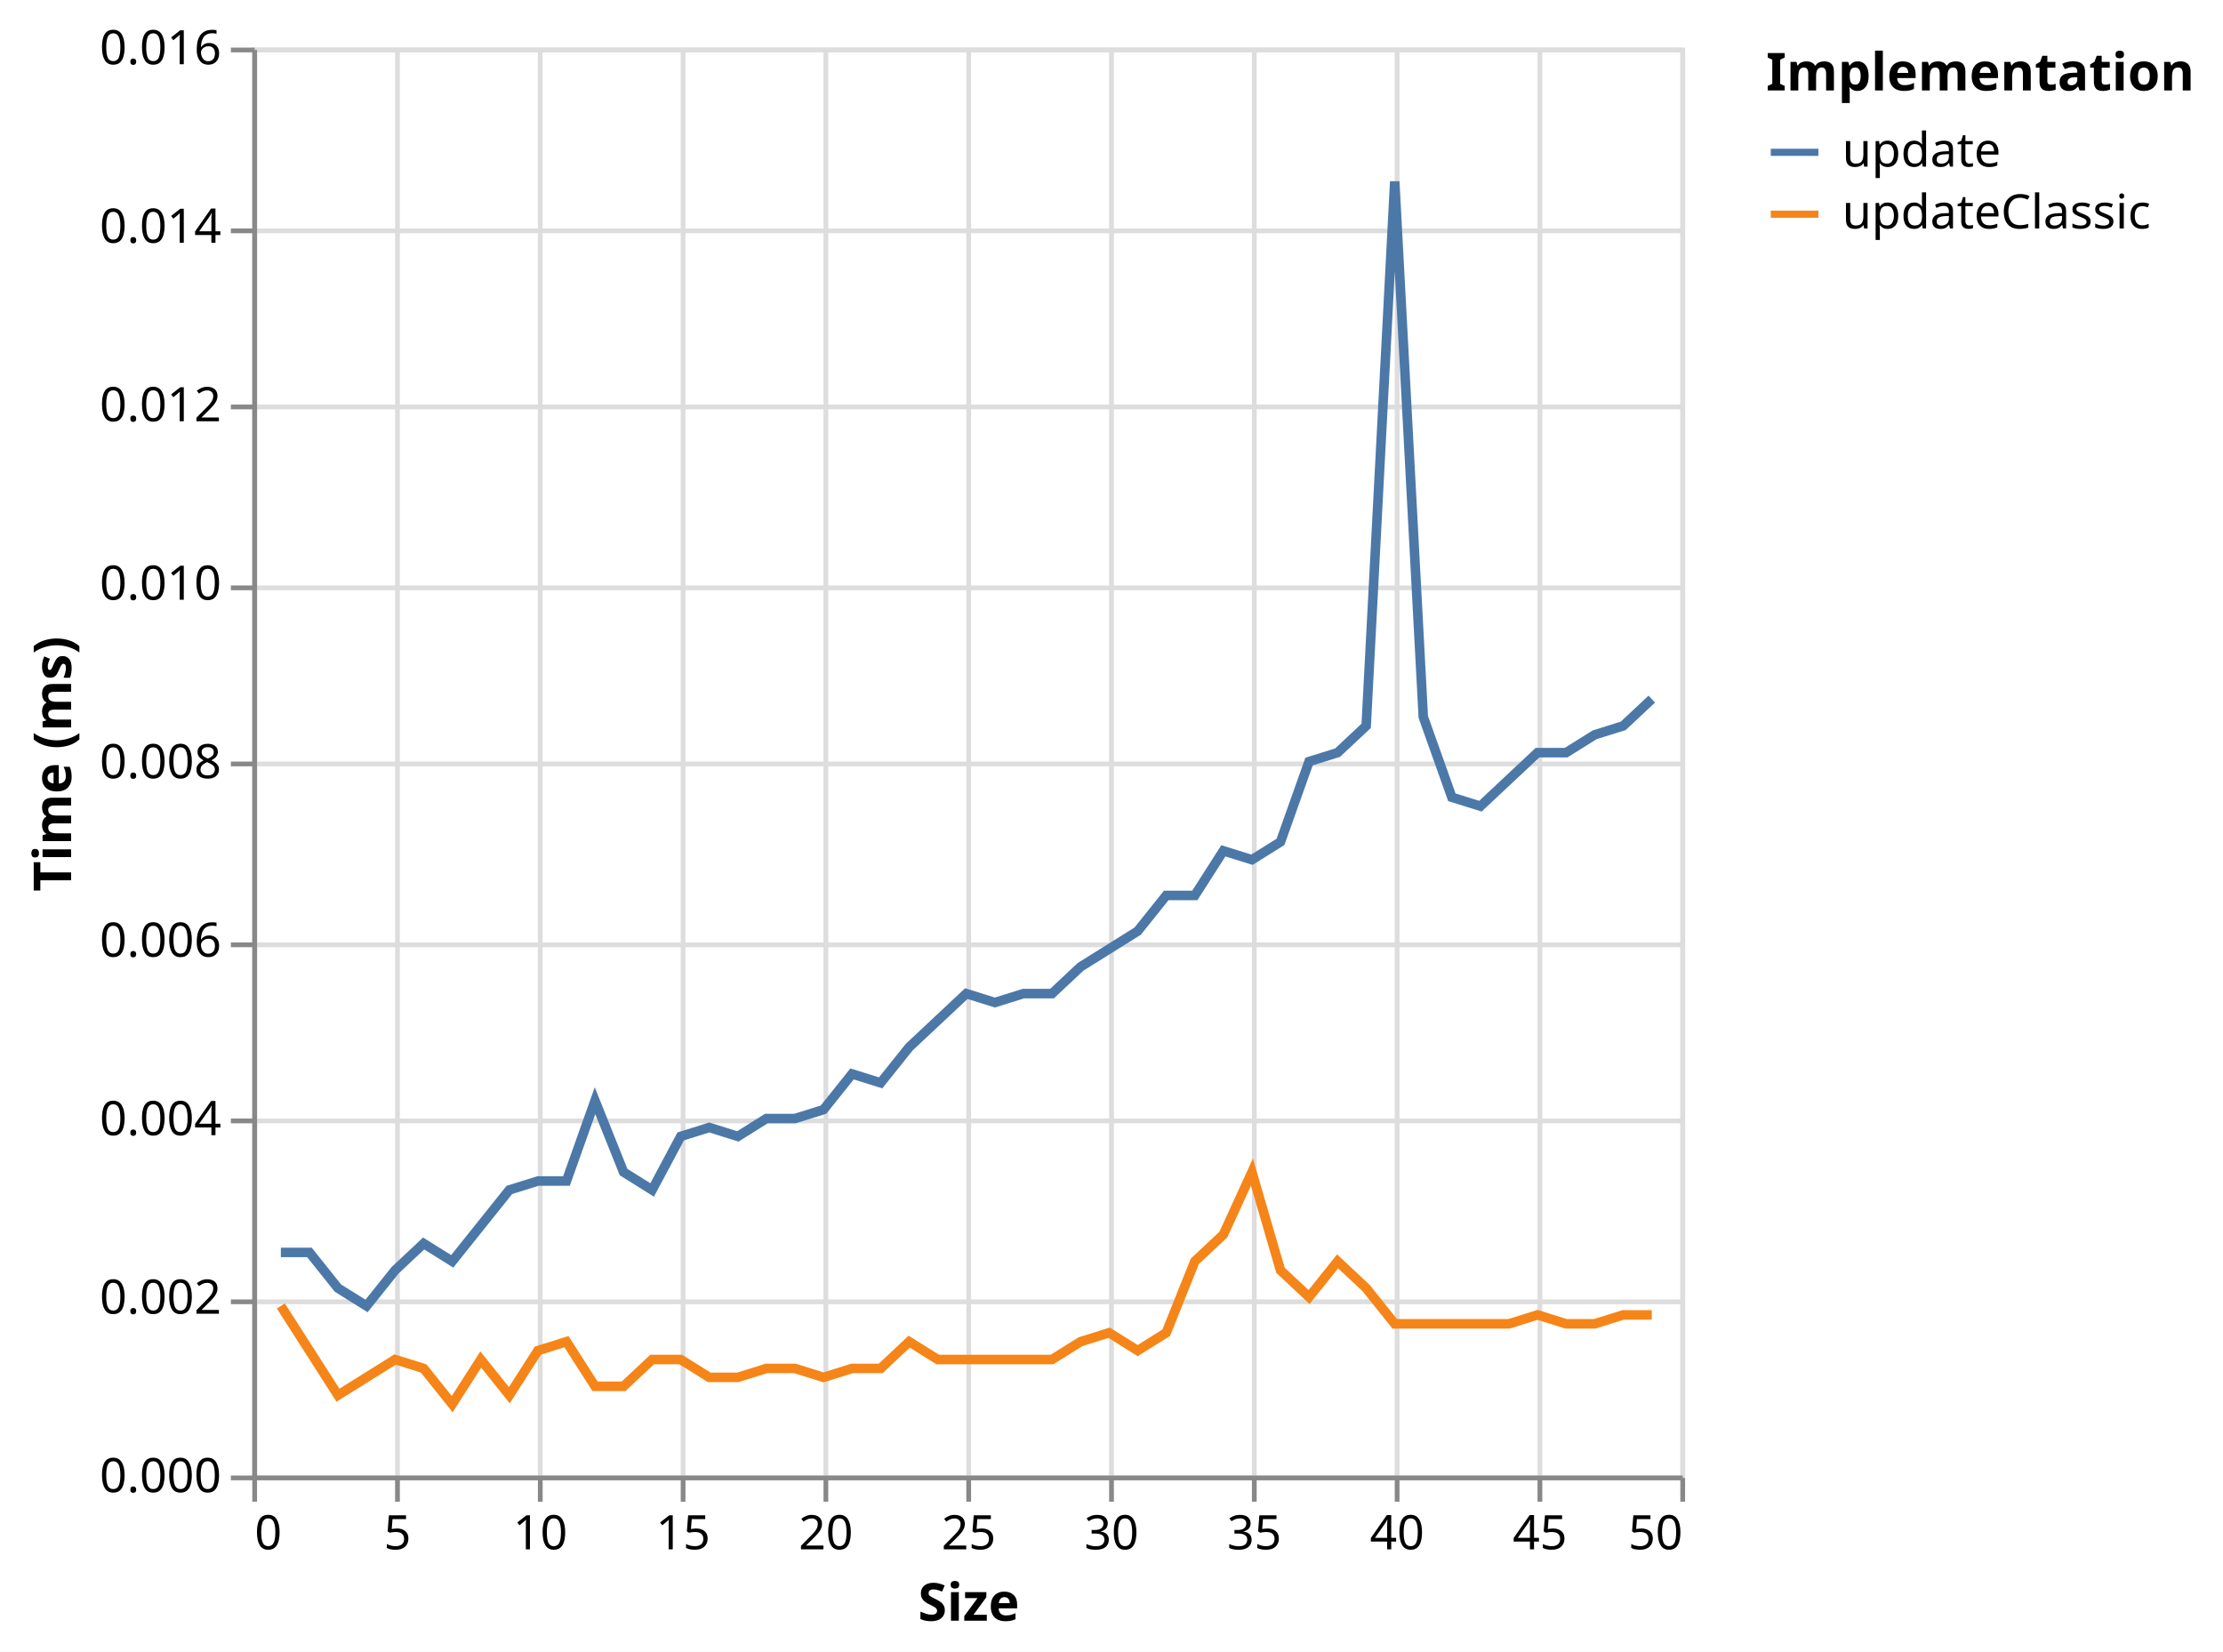
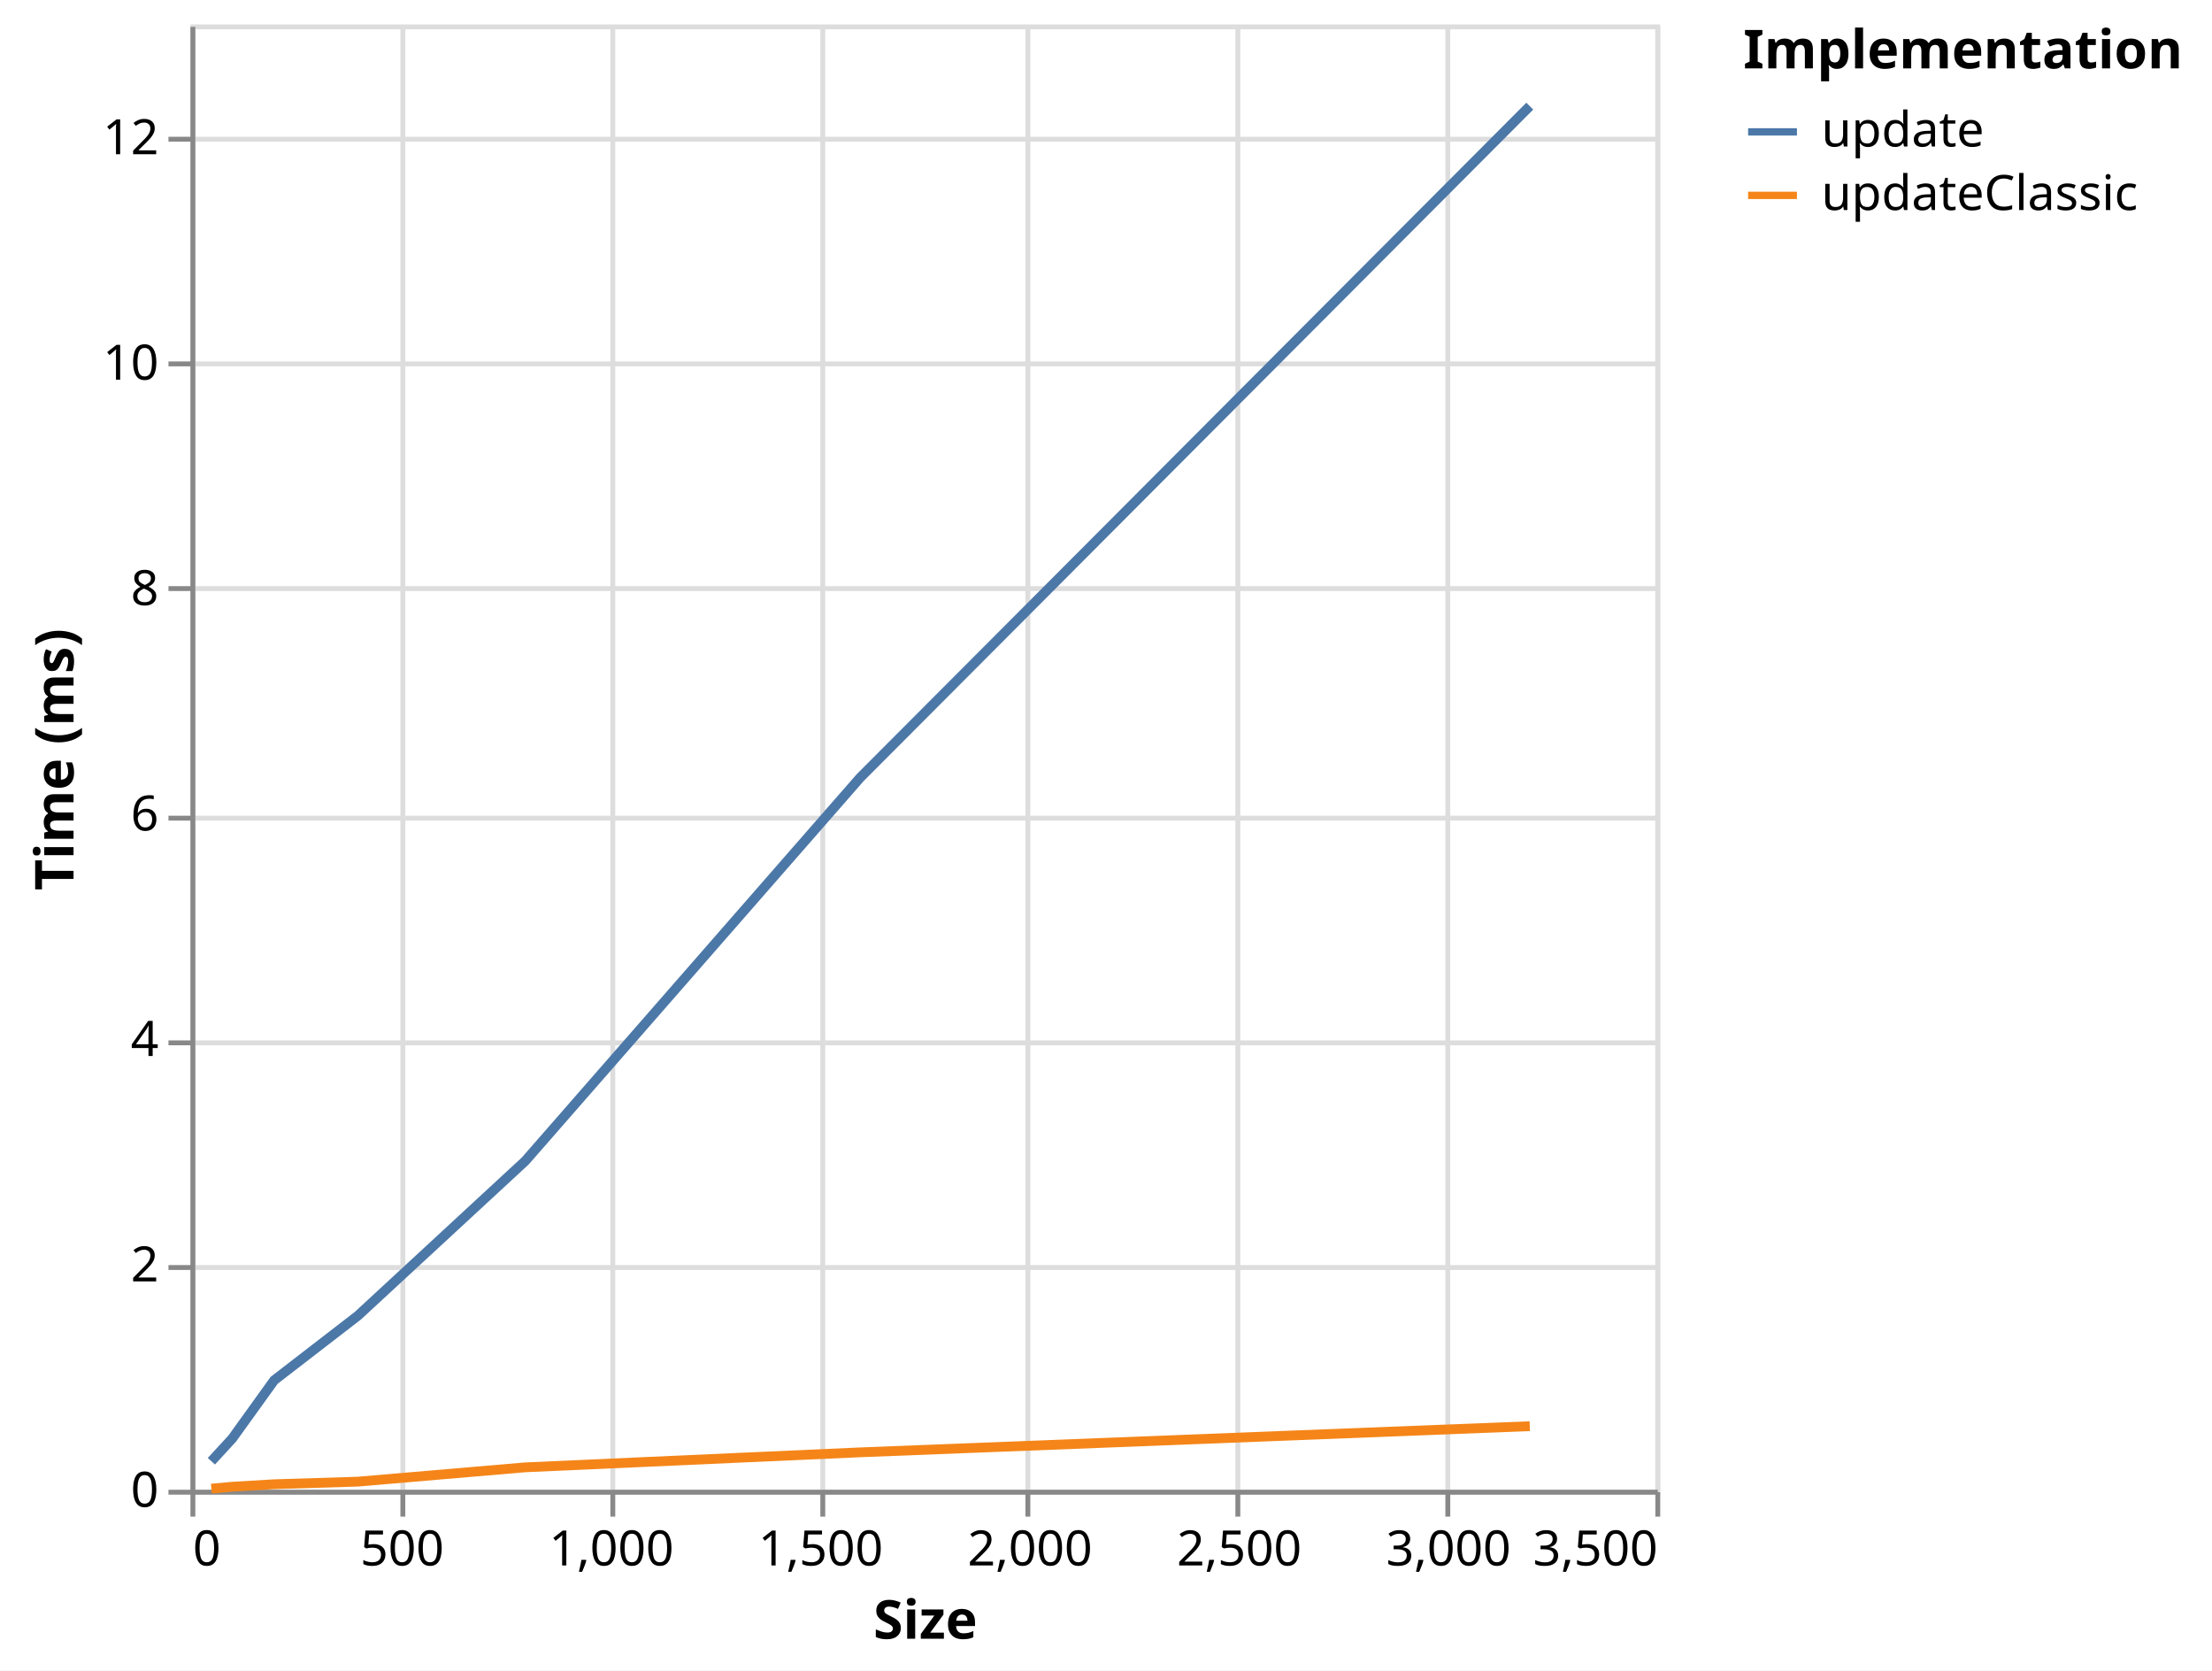
- <svg xmlns="http://www.w3.org/2000/svg" version="1.1" class="marks" width="467" height="347" viewBox="0 0 467 347">
-   <rect width="467" height="347" fill="white" />
-   <g fill="none" stroke-miterlimit="10" transform="translate(53,10)">
+ <svg xmlns="http://www.w3.org/2000/svg" version="1.1" class="marks" width="453" height="342" viewBox="0 0 453 342">
+   <rect width="453" height="342" fill="white" />
+   <g fill="none" stroke-miterlimit="10" transform="translate(39,5)">
    <g class="mark-group role-frame root" role="graphics-object" aria-roledescription="group mark container">
      <g transform="translate(0,0)">
        <path class="background" aria-hidden="true" d="M0.5,0.5h300v300h-300Z" stroke="#ddd" />
        <g>
          <g class="mark-group role-axis" aria-hidden="true">
            <g transform="translate(0.5,300.5)">
              <path class="background" aria-hidden="true" d="M0,0h0v0h0Z" pointer-events="none" />
              <g>
                <g class="mark-rule role-axis-grid" pointer-events="none">
                  <line transform="translate(0,-300)" x2="0" y2="300" stroke="#ddd" stroke-width="1" opacity="1" />
-                   <line transform="translate(30,-300)" x2="0" y2="300" stroke="#ddd" stroke-width="1" opacity="1" />
-                   <line transform="translate(60,-300)" x2="0" y2="300" stroke="#ddd" stroke-width="1" opacity="1" />
-                   <line transform="translate(90,-300)" x2="0" y2="300" stroke="#ddd" stroke-width="1" opacity="1" />
-                   <line transform="translate(120,-300)" x2="0" y2="300" stroke="#ddd" stroke-width="1" opacity="1" />
-                   <line transform="translate(150,-300)" x2="0" y2="300" stroke="#ddd" stroke-width="1" opacity="1" />
-                   <line transform="translate(180,-300)" x2="0" y2="300" stroke="#ddd" stroke-width="1" opacity="1" />
-                   <line transform="translate(210,-300)" x2="0" y2="300" stroke="#ddd" stroke-width="1" opacity="1" />
-                   <line transform="translate(240,-300)" x2="0" y2="300" stroke="#ddd" stroke-width="1" opacity="1" />
-                   <line transform="translate(270,-300)" x2="0" y2="300" stroke="#ddd" stroke-width="1" opacity="1" />
+                   <line transform="translate(43,-300)" x2="0" y2="300" stroke="#ddd" stroke-width="1" opacity="1" />
+                   <line transform="translate(86,-300)" x2="0" y2="300" stroke="#ddd" stroke-width="1" opacity="1" />
+                   <line transform="translate(129,-300)" x2="0" y2="300" stroke="#ddd" stroke-width="1" opacity="1" />
+                   <line transform="translate(171,-300)" x2="0" y2="300" stroke="#ddd" stroke-width="1" opacity="1" />
+                   <line transform="translate(214,-300)" x2="0" y2="300" stroke="#ddd" stroke-width="1" opacity="1" />
+                   <line transform="translate(257,-300)" x2="0" y2="300" stroke="#ddd" stroke-width="1" opacity="1" />
                  <line transform="translate(300,-300)" x2="0" y2="300" stroke="#ddd" stroke-width="1" opacity="1" />
                </g>
              </g>
              <path class="foreground" aria-hidden="true" d="" pointer-events="none" display="none" />
            </g>
          </g>
          <g class="mark-group role-axis" aria-hidden="true">
            <g transform="translate(0.5,0.5)">
              <path class="background" aria-hidden="true" d="M0,0h0v0h0Z" pointer-events="none" />
              <g>
                <g class="mark-rule role-axis-grid" pointer-events="none">
                  <line transform="translate(0,300)" x2="300" y2="0" stroke="#ddd" stroke-width="1" opacity="1" />
-                   <line transform="translate(0,263)" x2="300" y2="0" stroke="#ddd" stroke-width="1" opacity="1" />
-                   <line transform="translate(0,225)" x2="300" y2="0" stroke="#ddd" stroke-width="1" opacity="1" />
-                   <line transform="translate(0,188)" x2="300" y2="0" stroke="#ddd" stroke-width="1" opacity="1" />
-                   <line transform="translate(0,150)" x2="300" y2="0" stroke="#ddd" stroke-width="1" opacity="1" />
-                   <line transform="translate(0,113)" x2="300" y2="0" stroke="#ddd" stroke-width="1" opacity="1" />
-                   <line transform="translate(0,75)" x2="300" y2="0" stroke="#ddd" stroke-width="1" opacity="1" />
-                   <line transform="translate(0,38)" x2="300" y2="0" stroke="#ddd" stroke-width="1" opacity="1" />
-                   <line transform="translate(0,0)" x2="300" y2="0" stroke="#ddd" stroke-width="1" opacity="1" />
+                   <line transform="translate(0,254)" x2="300" y2="0" stroke="#ddd" stroke-width="1" opacity="1" />
+                   <line transform="translate(0,208)" x2="300" y2="0" stroke="#ddd" stroke-width="1" opacity="1" />
+                   <line transform="translate(0,162)" x2="300" y2="0" stroke="#ddd" stroke-width="1" opacity="1" />
+                   <line transform="translate(0,115)" x2="300" y2="0" stroke="#ddd" stroke-width="1" opacity="1" />
+                   <line transform="translate(0,69)" x2="300" y2="0" stroke="#ddd" stroke-width="1" opacity="1" />
+                   <line transform="translate(0,23)" x2="300" y2="0" stroke="#ddd" stroke-width="1" opacity="1" />
                </g>
              </g>
              <path class="foreground" aria-hidden="true" d="" pointer-events="none" display="none" />
            </g>
          </g>
-           <g class="mark-group role-axis" role="graphics-symbol" aria-roledescription="axis" aria-label="X-axis titled 'Size' for a linear scale with values from 0 to 50">
+           <g class="mark-group role-axis" role="graphics-symbol" aria-roledescription="axis" aria-label="X-axis titled 'Size' for a linear scale with values from 0 to 3,500">
            <g transform="translate(0.5,300.5)">
              <path class="background" aria-hidden="true" d="M0,0h0v0h0Z" pointer-events="none" />
              <g>
                <g class="mark-rule role-axis-tick" pointer-events="none">
                  <line transform="translate(0,0)" x2="0" y2="5" stroke="#888" stroke-width="1" opacity="1" />
-                   <line transform="translate(30,0)" x2="0" y2="5" stroke="#888" stroke-width="1" opacity="1" />
-                   <line transform="translate(60,0)" x2="0" y2="5" stroke="#888" stroke-width="1" opacity="1" />
-                   <line transform="translate(90,0)" x2="0" y2="5" stroke="#888" stroke-width="1" opacity="1" />
-                   <line transform="translate(120,0)" x2="0" y2="5" stroke="#888" stroke-width="1" opacity="1" />
-                   <line transform="translate(150,0)" x2="0" y2="5" stroke="#888" stroke-width="1" opacity="1" />
-                   <line transform="translate(180,0)" x2="0" y2="5" stroke="#888" stroke-width="1" opacity="1" />
-                   <line transform="translate(210,0)" x2="0" y2="5" stroke="#888" stroke-width="1" opacity="1" />
-                   <line transform="translate(240,0)" x2="0" y2="5" stroke="#888" stroke-width="1" opacity="1" />
-                   <line transform="translate(270,0)" x2="0" y2="5" stroke="#888" stroke-width="1" opacity="1" />
+                   <line transform="translate(43,0)" x2="0" y2="5" stroke="#888" stroke-width="1" opacity="1" />
+                   <line transform="translate(86,0)" x2="0" y2="5" stroke="#888" stroke-width="1" opacity="1" />
+                   <line transform="translate(129,0)" x2="0" y2="5" stroke="#888" stroke-width="1" opacity="1" />
+                   <line transform="translate(171,0)" x2="0" y2="5" stroke="#888" stroke-width="1" opacity="1" />
+                   <line transform="translate(214,0)" x2="0" y2="5" stroke="#888" stroke-width="1" opacity="1" />
+                   <line transform="translate(257,0)" x2="0" y2="5" stroke="#888" stroke-width="1" opacity="1" />
                  <line transform="translate(300,0)" x2="0" y2="5" stroke="#888" stroke-width="1" opacity="1" />
                </g>
                <g class="mark-text role-axis-label" pointer-events="none">
                  <text text-anchor="start" transform="translate(0,15)" font-family="sans-serif" font-size="10px" fill="#000" opacity="1">0</text>
-                   <text text-anchor="middle" transform="translate(30,15)" font-family="sans-serif" font-size="10px" fill="#000" opacity="1">5</text>
-                   <text text-anchor="middle" transform="translate(60,15)" font-family="sans-serif" font-size="10px" fill="#000" opacity="1">10</text>
-                   <text text-anchor="middle" transform="translate(90,15)" font-family="sans-serif" font-size="10px" fill="#000" opacity="1">15</text>
-                   <text text-anchor="middle" transform="translate(120,15)" font-family="sans-serif" font-size="10px" fill="#000" opacity="1">20</text>
-                   <text text-anchor="middle" transform="translate(150,15)" font-family="sans-serif" font-size="10px" fill="#000" opacity="1">25</text>
-                   <text text-anchor="middle" transform="translate(180,15)" font-family="sans-serif" font-size="10px" fill="#000" opacity="1">30</text>
-                   <text text-anchor="middle" transform="translate(210,15)" font-family="sans-serif" font-size="10px" fill="#000" opacity="1">35</text>
-                   <text text-anchor="middle" transform="translate(240,15)" font-family="sans-serif" font-size="10px" fill="#000" opacity="1">40</text>
-                   <text text-anchor="middle" transform="translate(270,15)" font-family="sans-serif" font-size="10px" fill="#000" opacity="1">45</text>
-                   <text text-anchor="end" transform="translate(300,15)" font-family="sans-serif" font-size="10px" fill="#000" opacity="1">50</text>
+                   <text text-anchor="middle" transform="translate(42.85714,15)" font-family="sans-serif" font-size="10px" fill="#000" opacity="1">500</text>
+                   <text text-anchor="middle" transform="translate(85.71429,15)" font-family="sans-serif" font-size="10px" fill="#000" opacity="1">1,000</text>
+                   <text text-anchor="middle" transform="translate(128.5714,15)" font-family="sans-serif" font-size="10px" fill="#000" opacity="1">1,500</text>
+                   <text text-anchor="middle" transform="translate(171.4286,15)" font-family="sans-serif" font-size="10px" fill="#000" opacity="1">2,000</text>
+                   <text text-anchor="middle" transform="translate(214.2857,15)" font-family="sans-serif" font-size="10px" fill="#000" opacity="1">2,500</text>
+                   <text text-anchor="middle" transform="translate(257.1429,15)" font-family="sans-serif" font-size="10px" fill="#000" opacity="1">3,000</text>
+                   <text text-anchor="end" transform="translate(300,15)" font-family="sans-serif" font-size="10px" fill="#000" opacity="1">3,500</text>
                </g>
                <g class="mark-rule role-axis-domain" pointer-events="none">
                  <line transform="translate(0,0)" x2="300" y2="0" stroke="#888" stroke-width="1" opacity="1" />
                </g>
                <g class="mark-text role-axis-title" pointer-events="none">
                  <text text-anchor="middle" transform="translate(150,30)" font-family="sans-serif" font-size="11px" font-weight="bold" fill="#000" opacity="1">Size</text>
                </g>
              </g>
              <path class="foreground" aria-hidden="true" d="" pointer-events="none" display="none" />
            </g>
          </g>
-           <g class="mark-group role-axis" role="graphics-symbol" aria-roledescription="axis" aria-label="Y-axis titled 'Time (ms)' for a linear scale with values from 0.000 to 0.016">
+           <g class="mark-group role-axis" role="graphics-symbol" aria-roledescription="axis" aria-label="Y-axis titled 'Time (ms)' for a linear scale with values from 0 to 13">
            <g transform="translate(0.5,0.5)">
              <path class="background" aria-hidden="true" d="M0,0h0v0h0Z" pointer-events="none" />
              <g>
                <g class="mark-rule role-axis-tick" pointer-events="none">
                  <line transform="translate(0,300)" x2="-5" y2="0" stroke="#888" stroke-width="1" opacity="1" />
-                   <line transform="translate(0,263)" x2="-5" y2="0" stroke="#888" stroke-width="1" opacity="1" />
-                   <line transform="translate(0,225)" x2="-5" y2="0" stroke="#888" stroke-width="1" opacity="1" />
-                   <line transform="translate(0,188)" x2="-5" y2="0" stroke="#888" stroke-width="1" opacity="1" />
-                   <line transform="translate(0,150)" x2="-5" y2="0" stroke="#888" stroke-width="1" opacity="1" />
-                   <line transform="translate(0,113)" x2="-5" y2="0" stroke="#888" stroke-width="1" opacity="1" />
-                   <line transform="translate(0,75)" x2="-5" y2="0" stroke="#888" stroke-width="1" opacity="1" />
-                   <line transform="translate(0,38)" x2="-5" y2="0" stroke="#888" stroke-width="1" opacity="1" />
-                   <line transform="translate(0,0)" x2="-5" y2="0" stroke="#888" stroke-width="1" opacity="1" />
+                   <line transform="translate(0,254)" x2="-5" y2="0" stroke="#888" stroke-width="1" opacity="1" />
+                   <line transform="translate(0,208)" x2="-5" y2="0" stroke="#888" stroke-width="1" opacity="1" />
+                   <line transform="translate(0,162)" x2="-5" y2="0" stroke="#888" stroke-width="1" opacity="1" />
+                   <line transform="translate(0,115)" x2="-5" y2="0" stroke="#888" stroke-width="1" opacity="1" />
+                   <line transform="translate(0,69)" x2="-5" y2="0" stroke="#888" stroke-width="1" opacity="1" />
+                   <line transform="translate(0,23)" x2="-5" y2="0" stroke="#888" stroke-width="1" opacity="1" />
                </g>
                <g class="mark-text role-axis-label" pointer-events="none">
-                   <text text-anchor="end" transform="translate(-7,303)" font-family="sans-serif" font-size="10px" fill="#000" opacity="1">0.000</text>
-                   <text text-anchor="end" transform="translate(-7,265.5)" font-family="sans-serif" font-size="10px" fill="#000" opacity="1">0.002</text>
-                   <text text-anchor="end" transform="translate(-7,228)" font-family="sans-serif" font-size="10px" fill="#000" opacity="1">0.004</text>
-                   <text text-anchor="end" transform="translate(-7,190.5)" font-family="sans-serif" font-size="10px" fill="#000" opacity="1">0.006</text>
-                   <text text-anchor="end" transform="translate(-7,153)" font-family="sans-serif" font-size="10px" fill="#000" opacity="1">0.008</text>
-                   <text text-anchor="end" transform="translate(-7,115.5)" font-family="sans-serif" font-size="10px" fill="#000" opacity="1">0.010</text>
-                   <text text-anchor="end" transform="translate(-7,78)" font-family="sans-serif" font-size="10px" fill="#000" opacity="1">0.012</text>
-                   <text text-anchor="end" transform="translate(-7,40.5)" font-family="sans-serif" font-size="10px" fill="#000" opacity="1">0.014</text>
-                   <text text-anchor="end" transform="translate(-7,3)" font-family="sans-serif" font-size="10px" fill="#000" opacity="1">0.016</text>
+                   <text text-anchor="end" transform="translate(-7,303)" font-family="sans-serif" font-size="10px" fill="#000" opacity="1">0</text>
+                   <text text-anchor="end" transform="translate(-7,256.8462)" font-family="sans-serif" font-size="10px" fill="#000" opacity="1">2</text>
+                   <text text-anchor="end" transform="translate(-7,210.6923)" font-family="sans-serif" font-size="10px" fill="#000" opacity="1">4</text>
+                   <text text-anchor="end" transform="translate(-7,164.5385)" font-family="sans-serif" font-size="10px" fill="#000" opacity="1">6</text>
+                   <text text-anchor="end" transform="translate(-7,118.3846)" font-family="sans-serif" font-size="10px" fill="#000" opacity="1">8</text>
+                   <text text-anchor="end" transform="translate(-7,72.23077)" font-family="sans-serif" font-size="10px" fill="#000" opacity="1">10</text>
+                   <text text-anchor="end" transform="translate(-7,26.07692)" font-family="sans-serif" font-size="10px" fill="#000" opacity="1">12</text>
                </g>
                <g class="mark-rule role-axis-domain" pointer-events="none">
                  <line transform="translate(0,300)" x2="0" y2="-300" stroke="#888" stroke-width="1" opacity="1" />
                </g>
                <g class="mark-text role-axis-title" pointer-events="none">
-                   <text text-anchor="middle" transform="translate(-36.55859,150) rotate(-90) translate(0,-2)" font-family="sans-serif" font-size="11px" font-weight="bold" fill="#000" opacity="1">Time (ms)</text>
+                   <text text-anchor="middle" transform="translate(-22.43945,150) rotate(-90) translate(0,-2)" font-family="sans-serif" font-size="11px" font-weight="bold" fill="#000" opacity="1">Time (ms)</text>
                </g>
              </g>
              <path class="foreground" aria-hidden="true" d="" pointer-events="none" display="none" />
            </g>
          </g>
          <g class="mark-group role-scope pathgroup" role="graphics-object" aria-roledescription="group mark container">
            <g transform="translate(0,0)">
              <path class="background" aria-hidden="true" d="M0,0h300v300h-300Z" />
              <g>
                <g class="mark-line role-mark marks" role="graphics-object" aria-roledescription="line mark container">
-                   <path aria-label="Size: 1; Time (ms): 0.0019; series: updateClassic" role="graphics-symbol" aria-roledescription="line mark" d="M6,264.375L12,273.75L18,283.125L24,279.375L30,275.625L36,277.5L42,285L48,275.625L54,283.125L60,273.75L66,271.875L72,281.25L78,281.25L84,275.625L90,275.625L96,279.375L102,279.375L108,277.5L114,277.5L120,279.375L126,277.5L132,277.5L138,271.875L144,275.625L150,275.625L156,275.625L162,275.625L168,275.625L174,271.875L180,270L186,273.75L192,270L198,255L204,249.375L210,236.25L216,256.875L222,262.5L228,255L234,260.625L240,268.125L246,268.125L252,268.125L258,268.125L264,268.125L270,266.25L276,268.125L282,268.125L288,266.25L294,266.25" stroke="#f58518" stroke-width="2" />
+                   <path aria-label="Size: 50; Time (ms): 0.01; series: updateClassic" role="graphics-symbol" aria-roledescription="line mark" d="M4.286,299.769L8.571,299.377L17.143,298.869L34.286,298.338L68.571,295.408L137.143,292.338L274.286,286.985" stroke="#f58518" stroke-width="2" />
                </g>
              </g>
              <path class="foreground" aria-hidden="true" d="" display="none" />
            </g>
            <g transform="translate(0,0)">
              <path class="background" aria-hidden="true" d="M0,0h300v300h-300Z" />
              <g>
                <g class="mark-line role-mark marks" role="graphics-object" aria-roledescription="line mark container">
-                   <path aria-label="Size: 1; Time (ms): 0.0025; series: update" role="graphics-symbol" aria-roledescription="line mark" d="M6,253.125L12,253.125L18,260.625L24,264.375L30,256.875L36,251.25L42,255L48,247.5L54,240L60,238.125L66,238.125L72,221.25L78,236.25L84,240L90,228.75L96,226.875L102,228.75L108,225L114,225L120,223.125L126,215.625L132,217.5L138,210L144,204.375L150,198.75L156,200.625L162,198.75L168,198.75L174,193.125L180,189.375L186,185.625L192,178.125L198,178.125L204,168.75L210,170.625L216,166.875L222,150L228,148.125L234,142.5L240,28.125L246,140.625L252,157.5L258,159.375L264,153.75L270,148.125L276,148.125L282,144.375L288,142.5L294,136.875" stroke="#4c78a8" stroke-width="2" />
+                   <path aria-label="Size: 50; Time (ms): 0.253; series: update" role="graphics-symbol" aria-roledescription="line mark" d="M4.286,294.162L8.571,289.5L17.143,277.592L34.286,264.369L68.571,232.685L137.143,154.223L274.286,16.731" stroke="#4c78a8" stroke-width="2" />
                </g>
              </g>
              <path class="foreground" aria-hidden="true" d="" display="none" />
            </g>
          </g>
          <g class="mark-group role-legend" role="graphics-symbol" aria-roledescription="legend" aria-label="Symbol legend titled 'Implementation' for stroke color with 2 values: update, updateClassic">
            <g transform="translate(318,0)">
              <path class="background" aria-hidden="true" d="M0,0h91v40h-91Z" pointer-events="none" />
              <g>
                <g class="mark-group role-legend-entry">
                  <g transform="translate(0,16)">
                    <path class="background" aria-hidden="true" d="M0,0h0v0h0Z" pointer-events="none" />
                    <g>
                      <g class="mark-group role-scope" role="graphics-object" aria-roledescription="group mark container">
                        <g transform="translate(0,0)">
                          <path class="background" aria-hidden="true" d="M0,0h80.812v11h-80.812Z" pointer-events="none" opacity="1" />
                          <g>
                            <g class="mark-symbol role-legend-symbol" pointer-events="none">
                              <path transform="translate(6,6)" d="M-5,0L5,0" stroke="#4c78a8" stroke-width="1.5" opacity="1" />
                            </g>
                            <g class="mark-text role-legend-label" pointer-events="none">
                              <text text-anchor="start" transform="translate(16,9)" font-family="sans-serif" font-size="10px" fill="#000" opacity="1">update</text>
                            </g>
                          </g>
                          <path class="foreground" aria-hidden="true" d="" pointer-events="none" display="none" />
                        </g>
                        <g transform="translate(0,13)">
                          <path class="background" aria-hidden="true" d="M0,0h80.812v11h-80.812Z" pointer-events="none" opacity="1" />
                          <g>
                            <g class="mark-symbol role-legend-symbol" pointer-events="none">
                              <path transform="translate(6,6)" d="M-5,0L5,0" stroke="#f58518" stroke-width="1.5" opacity="1" />
                            </g>
                            <g class="mark-text role-legend-label" pointer-events="none">
                              <text text-anchor="start" transform="translate(16,9)" font-family="sans-serif" font-size="10px" fill="#000" opacity="1">updateClassic</text>
                            </g>
                          </g>
                          <path class="foreground" aria-hidden="true" d="" pointer-events="none" display="none" />
                        </g>
                      </g>
                    </g>
                    <path class="foreground" aria-hidden="true" d="" pointer-events="none" display="none" />
                  </g>
                </g>
                <g class="mark-text role-legend-title" pointer-events="none">
                  <text text-anchor="start" transform="translate(0,9)" font-family="sans-serif" font-size="11px" font-weight="bold" fill="#000" opacity="1">Implementation</text>
                </g>
              </g>
              <path class="foreground" aria-hidden="true" d="" pointer-events="none" display="none" />
            </g>
          </g>
        </g>
        <path class="foreground" aria-hidden="true" d="" display="none" />
      </g>
    </g>
  </g>
</svg>
